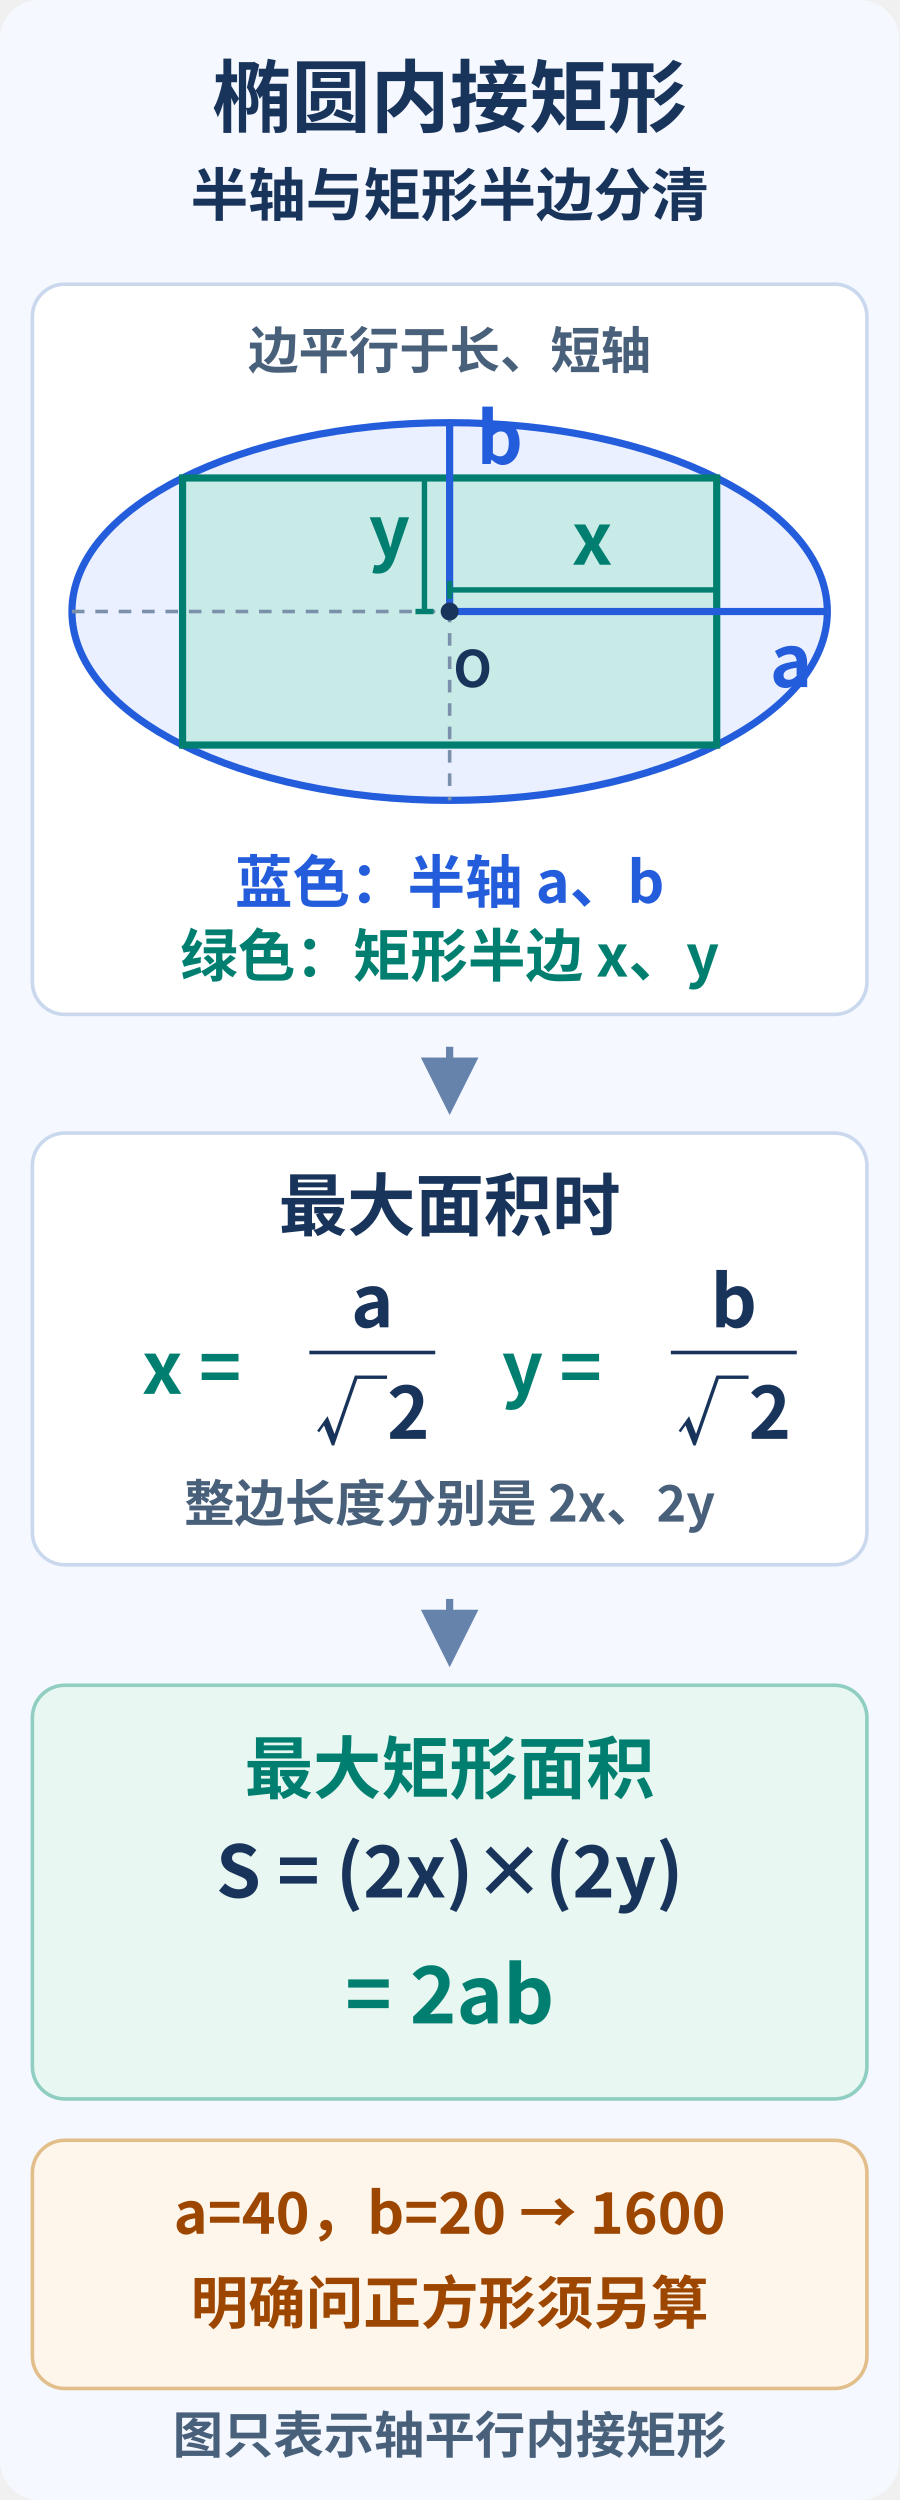
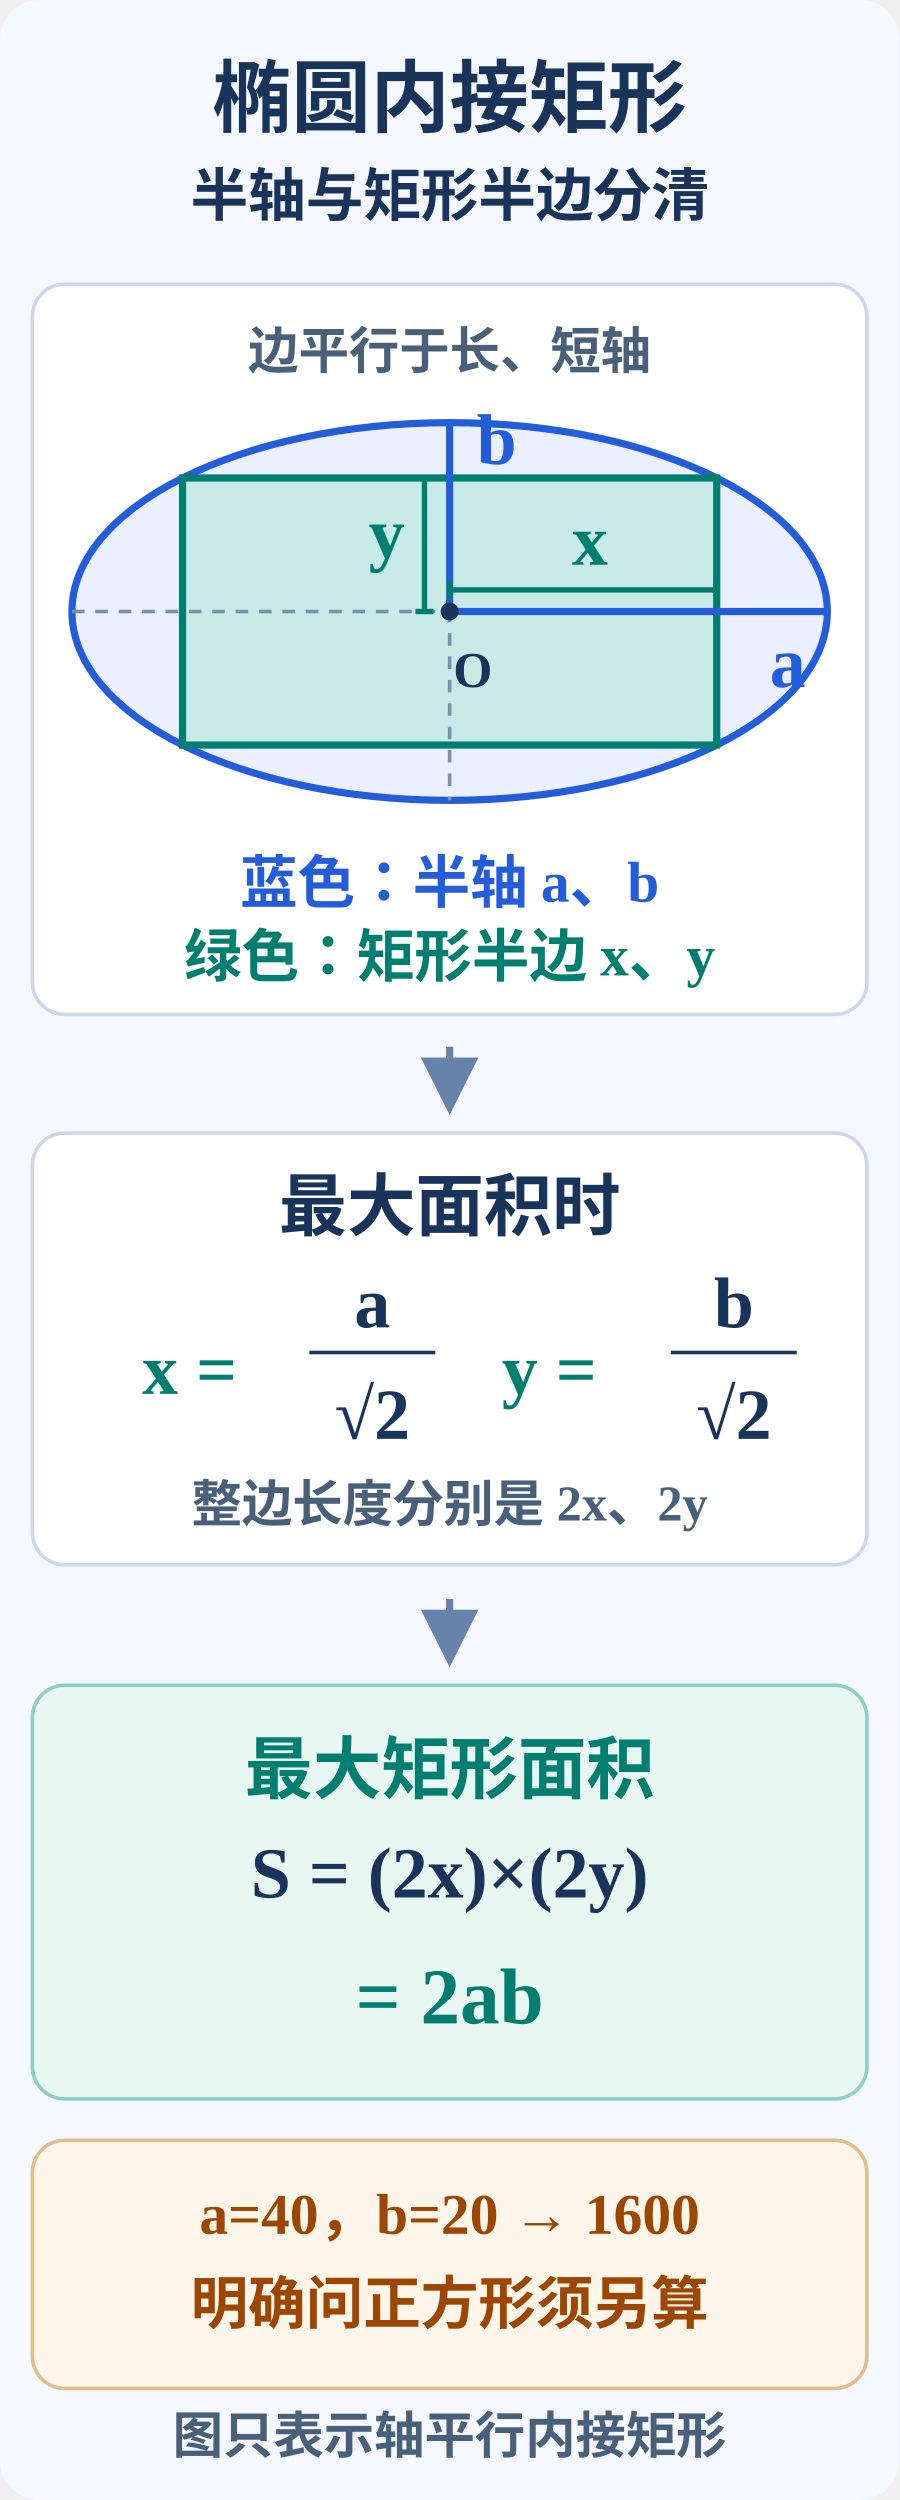
<svg xmlns="http://www.w3.org/2000/svg" width="500" height="1390" viewBox="0 0 500 1390" role="img" aria-labelledby="title desc">
-   <style>text{font-family:Microsoft YaHei, PingFang SC, Noto Sans CJK SC, sans-serif;fill:#19345b;font-size:32px;font-weight:600}.title{font-size:44px;font-weight:800}.head{font-size:38px;font-weight:800}.small{font-size:28px}.formula{font-size:40px;font-weight:700}.muted{fill:#49607b}.blue{fill:#245ddb}.green{fill:#007f70}.orange{fill:#9c4600}</style>
+   <style>text{font-family:"Times New Roman", "KaiTi", "楷体", "STKaiti", "Kaiti SC", serif;fill:#19345b;font-size:32px;font-weight:600}.title{font-size:44px;font-weight:800}.head{font-size:38px;font-weight:800}.small{font-size:28px}.formula{font-size:40px;font-weight:700}.muted{fill:#49607b}.blue{fill:#245ddb}.green{fill:#007f70}.orange{fill:#9c4600}</style>
  <rect width="500" height="1390" rx="22" fill="#f5f8ff" />
  <defs>
    <marker id="arrow" markerWidth="8" markerHeight="8" refX="6" refY="4" orient="auto">
      <path d="M0 0 L8 4 L0 8" fill="#6683ac" />
    </marker>
  </defs>
  <text x="250" y="70" text-anchor="middle" class="title">椭圆内接矩形</text>
  <text x="250" y="120" text-anchor="middle" class="">半轴与矩形半边分清</text>
  <rect x="18" y="158" width="464" height="406" rx="18" fill="#fff" stroke="#c9d8ed" stroke-width="2" />
  <ellipse cx="250" cy="340" rx="210" ry="105" fill="#eaf0ff" stroke="#245ddb" stroke-width="4" />
  <rect x="101.508" y="265.754" width="296.984" height="148.492" fill="#bbe8df" fill-opacity=".7" stroke="#007f70" stroke-width="4" />
  <path d="M40 340 H460 M250 235 V445" stroke="#7b90aa" stroke-width="2" stroke-dasharray="7 6" />
  <path d="M250 340 H460" stroke="#245ddb" stroke-width="4" />
  <path d="M250 340 V235" stroke="#245ddb" stroke-width="4" />
  <circle cx="250" cy="340" r="5" fill="#19345b" />
  <text x="428" y="382" text-anchor="start" class="formula blue">a</text>
  <text x="265" y="258" text-anchor="start" class="formula blue">b</text>
  <text x="252" y="382" text-anchor="start" class="small">O</text>
  <path d="M250 323 V333 M250 328 H398.492 M398.492 323 V333 M231 265.754 H241 M236 265.754 V340 M231 340 H241" stroke="#007f70" stroke-width="3" fill="none" />
  <text x="318" y="314" text-anchor="start" class="formula green">x</text>
  <text x="205" y="310" text-anchor="start" class="formula green">y</text>
  <text x="250" y="205" text-anchor="middle" class="small muted">边平行于长、短轴</text>
  <text x="250" y="502" text-anchor="middle" class="blue">蓝色：半轴 a、b</text>
  <text x="250" y="543" text-anchor="middle" class="green">绿色：矩形半边 x、y</text>
  <path d="M250 582 V612" stroke="#6683ac" stroke-width="4" marker-end="url(#arrow)" fill="none" />
  <rect x="18" y="630" width="464" height="240" rx="18" fill="#fff" stroke="#c9d8ed" stroke-width="2" />
  <text x="250" y="684" text-anchor="middle" class="head">最大面积时</text>
  <text x="79" y="775" text-anchor="start" class="formula green">x =</text>
  <text x="207" y="738" text-anchor="middle" class="formula">a</text>
  <path d="M172 752 H242" stroke="#19345b" stroke-width="2" />
  <text x="207" y="800" text-anchor="middle" class="formula">√2</text>
  <text x="279" y="775" text-anchor="start" class="formula green">y =</text>
  <text x="408" y="738" text-anchor="middle" class="formula">b</text>
  <path d="M373 752 H443" stroke="#19345b" stroke-width="2" />
  <text x="408" y="800" text-anchor="middle" class="formula">√2</text>
  <text x="250" y="846" text-anchor="middle" class="small muted">整边长度分别是 2x、2y</text>
  <path d="M250 889 V919" stroke="#6683ac" stroke-width="4" marker-end="url(#arrow)" fill="none" />
  <rect x="18" y="937" width="464" height="230" rx="18" fill="#e8f7f1" stroke="#8fcec1" stroke-width="2" />
  <text x="250" y="997" text-anchor="middle" class="head green">最大矩形面积</text>
  <text x="250" y="1055" text-anchor="middle" class="formula">S = (2x)×(2y)</text>
  <text x="250" y="1125" text-anchor="middle" class="title green">= 2ab</text>
  <rect x="18" y="1190" width="464" height="138" rx="18" fill="#fff6eb" stroke="#e2be8b" stroke-width="2" />
  <text x="250" y="1242" text-anchor="middle" class="orange">a=40，b=20 → 1600</text>
  <text x="250" y="1292" text-anchor="middle" class="orange">明确问正方形须另算</text>
  <text x="250" y="1364" text-anchor="middle" class="small muted">图只表示轴平行内接矩形</text>
</svg>
